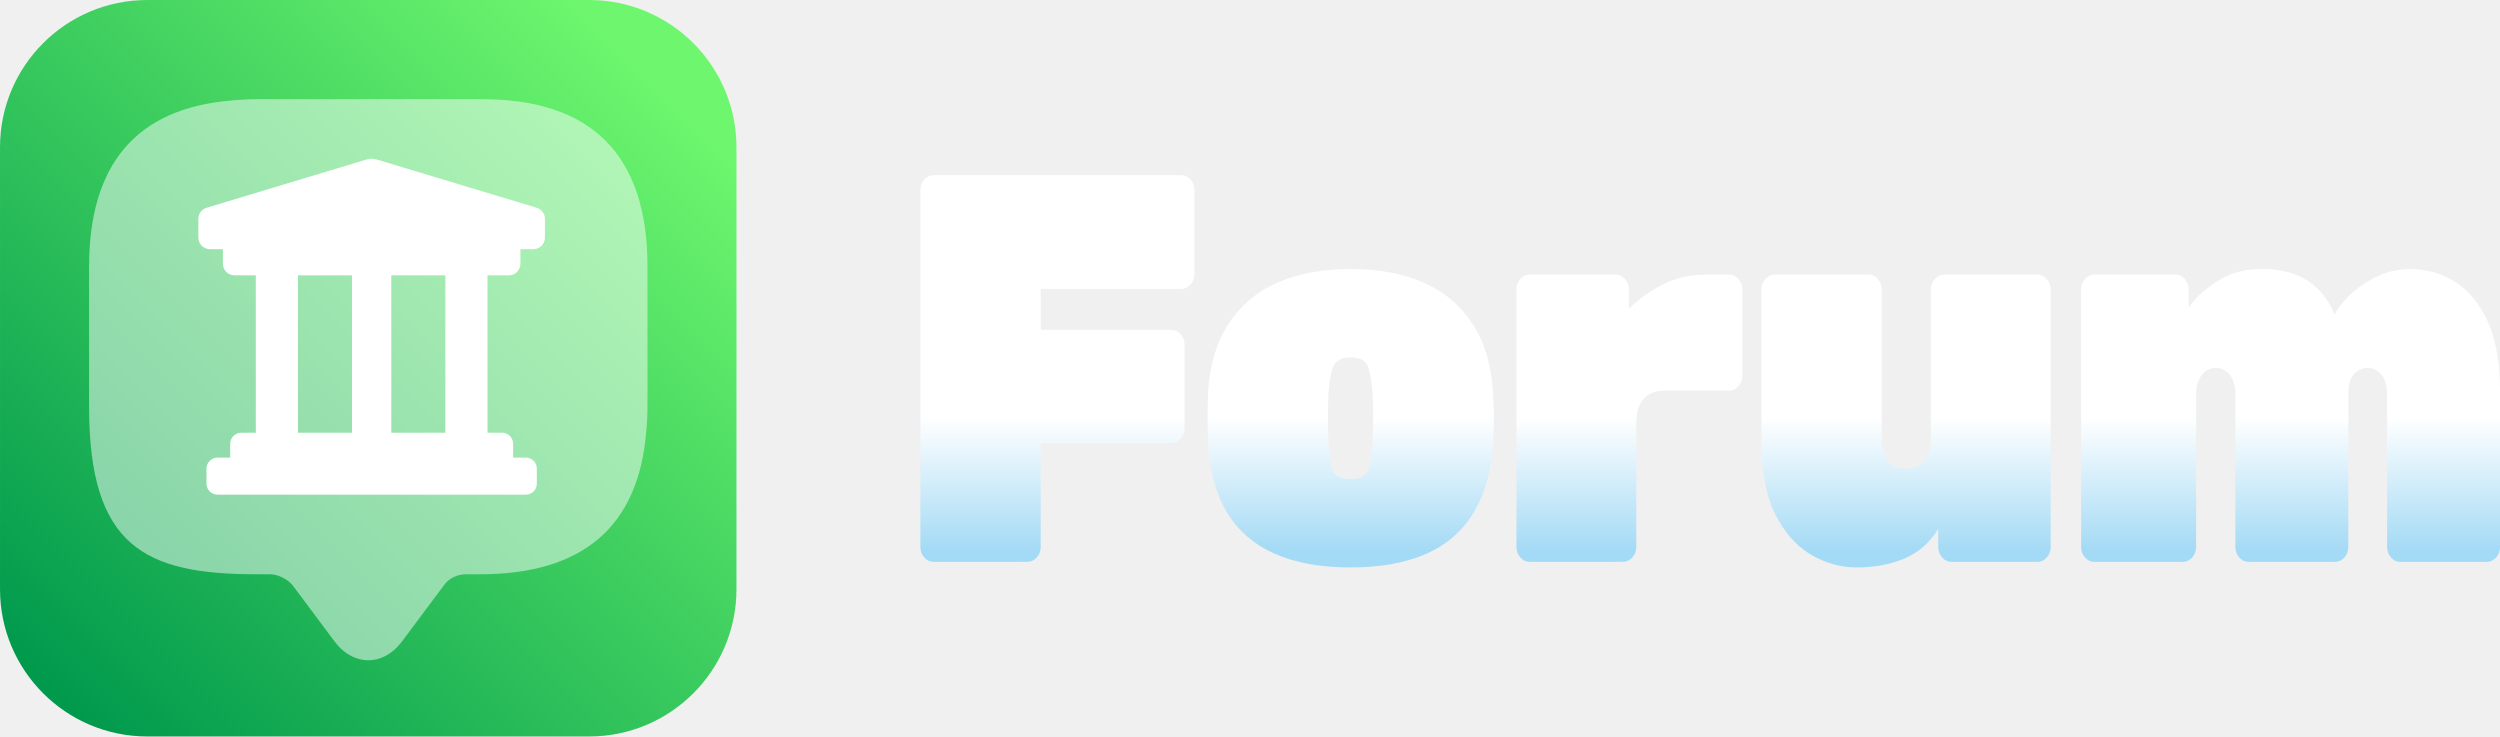
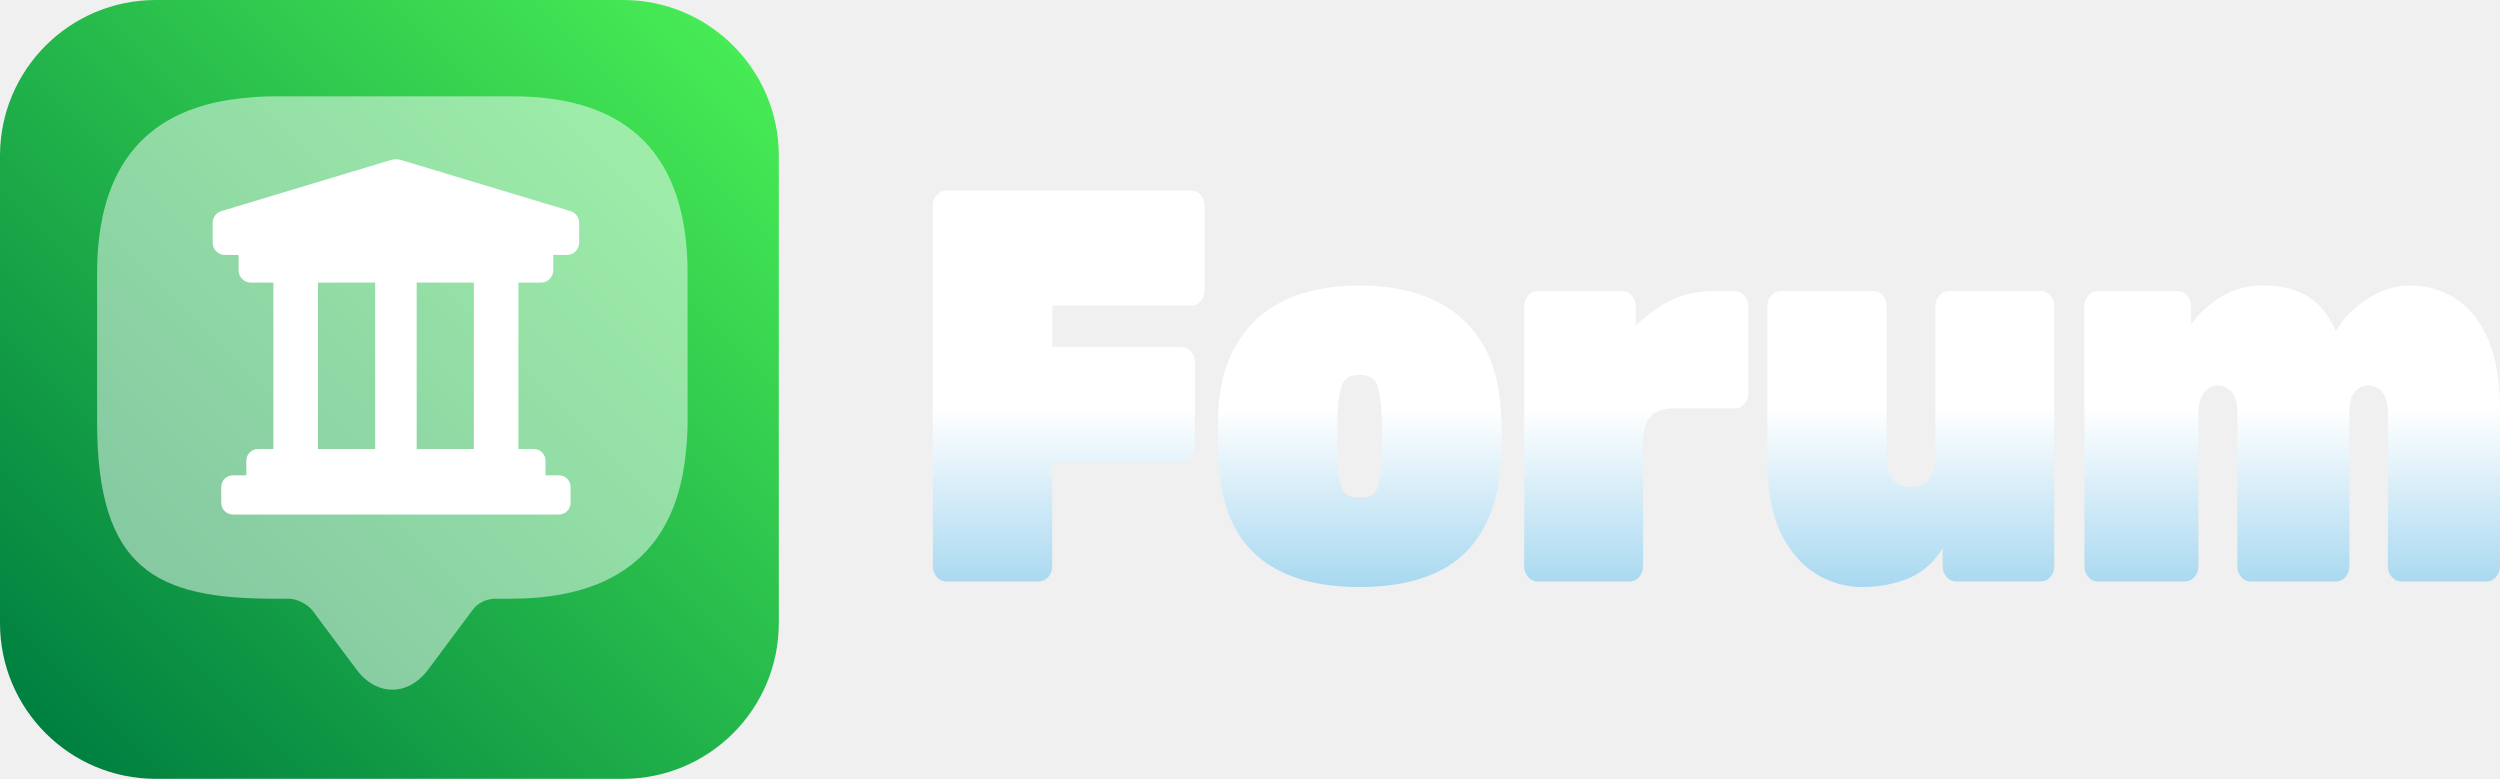
- <svg xmlns="http://www.w3.org/2000/svg" xmlns:xlink="http://www.w3.org/1999/xlink" width="848.657" height="250" viewBox="0 0 224.54 66.146" version="1.1" id="svg5" xml:space="preserve">
+ <svg xmlns="http://www.w3.org/2000/svg" xmlns:xlink="http://www.w3.org/1999/xlink" width="802.498" height="250" viewBox="0 0 212.328 66.146" version="1.1" id="svg5" xml:space="preserve">
  <defs id="defs2">
-     <linearGradient id="linearGradient11240">
-       <stop style="stop-color:#00994d;stop-opacity:1;" offset="0" id="stop11236" />
-       <stop style="stop-color:#6ef76e;stop-opacity:1;" offset="0.953" id="stop11238" />
+     <linearGradient id="linearGradient9181">
+       <stop style="stop-color:#9edcfa;stop-opacity:1;" offset="0.049" id="stop9177" />
+       <stop style="stop-color:#ffffff;stop-opacity:1;" offset="0.399" id="stop9179" />
    </linearGradient>
-     <linearGradient id="linearGradient52032">
-       <stop style="stop-color:#9fcadf;stop-opacity:1;" offset="0" id="stop52028" />
-       <stop style="stop-color:#ffffff;stop-opacity:1;" offset="0.399" id="stop52030" />
+     <linearGradient id="linearGradient9175">
+       <stop style="stop-color:#a8d8f0;stop-opacity:1;" offset="0" id="stop9171" />
+       <stop style="stop-color:#ffffff;stop-opacity:1;" offset="0.51" id="stop9173" />
    </linearGradient>
-     <linearGradient id="linearGradient28003">
-       <stop style="stop-color:#a3daf5;stop-opacity:1;" offset="0.049" id="stop27999" />
-       <stop style="stop-color:#ffffff;stop-opacity:1;" offset="0.399" id="stop28001" />
+     <linearGradient id="linearGradient997">
+       <stop style="stop-color:#008040;stop-opacity:1;" offset="0" id="stop993" />
+       <stop style="stop-color:#47eb55;stop-opacity:1;" offset="1" id="stop995" />
    </linearGradient>
    <style id="style6568">.cls-1{fill:none;}.cls-2{clip-path:url(#clip-path);}</style>
    <style id="style6568-5">.cls-1{fill:none;}.cls-2{clip-path:url(#clip-path);}</style>
    <style id="style6568-9">.cls-1{fill:none;}.cls-2{clip-path:url(#clip-path);}</style>
-     <linearGradient xlink:href="#linearGradient52032" id="linearGradient28005" x1="211.406" y1="630.684" x2="211.406" y2="616.977" gradientUnits="userSpaceOnUse" />
-     <linearGradient xlink:href="#linearGradient28003" id="linearGradient42581" gradientUnits="userSpaceOnUse" x1="211.406" y1="630.684" x2="211.406" y2="617.378" />
-     <linearGradient xlink:href="#linearGradient28003" id="linearGradient42583" gradientUnits="userSpaceOnUse" x1="211.406" y1="630.684" x2="211.406" y2="617.378" />
-     <linearGradient xlink:href="#linearGradient28003" id="linearGradient42585" gradientUnits="userSpaceOnUse" x1="211.406" y1="630.684" x2="211.406" y2="617.378" />
-     <linearGradient xlink:href="#linearGradient28003" id="linearGradient42587" gradientUnits="userSpaceOnUse" x1="211.406" y1="630.684" x2="211.406" y2="617.378" />
-     <linearGradient xlink:href="#linearGradient28003" id="linearGradient42589" gradientUnits="userSpaceOnUse" x1="211.406" y1="630.684" x2="211.406" y2="617.378" />
-     <linearGradient xlink:href="#linearGradient11240" id="linearGradient43182" gradientUnits="userSpaceOnUse" gradientTransform="matrix(0.6451905,0,0,0.6451906,87.32494,230.688)" x1="211.292" y1="762.624" x2="301.672" y2="672.244" />
    <style id="style22571">.cls-1{fill:#84d0f7;}.cls-2{fill:#aa392d;}.cls-3{fill:#7c211a;}.cls-4{fill:#e59973;}.cls-5{fill:#2d2d2d;}.cls-6{opacity:0.2;}.cls-7{opacity:0.3;}</style>
    <style id="style23309">
      .cls-1 {
        fill: none;
      }
    </style>
+     <linearGradient xlink:href="#linearGradient997" id="linearGradient7511" gradientUnits="userSpaceOnUse" gradientTransform="matrix(0.6451905,0,0,0.6451906,88.66183,230.7303)" x1="211.292" y1="762.624" x2="301.672" y2="672.244" />
+     <linearGradient xlink:href="#linearGradient9181" id="linearGradient7519" x1="183.223" y1="668.237" x2="244.859" y2="668.237" gradientUnits="userSpaceOnUse" />
+     <linearGradient xlink:href="#linearGradient9175" id="linearGradient9162" x1="216.428" y1="675.019" x2="216.428" y2="663.048" gradientUnits="userSpaceOnUse" />
  </defs>
-   <g id="layer1" transform="translate(-218.8405,-659.6025)">
-     <g aria-label="Forum" transform="matrix(2.301802,0,0,2.589714,-118.8881,-922.4272)" id="g24732" style="font-weight:900;font-size:19.162px;font-family:Rubik;-inkscape-font-specification:'Rubik Heavy';letter-spacing:-0.539px;fill:url(#linearGradient28005);fill-opacity:1;stroke-width:38.792">
-       <path d="m 183.154,630.377 q -0.211,0 -0.364,-0.153 -0.153,-0.153 -0.153,-0.364 v -12.379 q 0,-0.211 0.153,-0.364 0.153,-0.153 0.364,-0.153 h 9.658 q 0.211,0 0.364,0.153 0.153,0.153 0.153,0.364 v 2.913 q 0,0.211 -0.153,0.364 -0.153,0.153 -0.364,0.153 h -5.48 v 1.418 h 5.097 q 0.211,0 0.364,0.153 0.153,0.153 0.153,0.364 v 2.893 q 0,0.211 -0.153,0.364 -0.153,0.153 -0.364,0.153 h -5.097 v 3.602 q 0,0.211 -0.153,0.364 -0.153,0.153 -0.364,0.153 z" id="path24722" style="fill:url(#linearGradient42581);fill-opacity:1" />
-       <path d="m 199.421,630.569 q -1.763,0 -2.97,-0.479 -1.207,-0.479 -1.859,-1.437 -0.632,-0.958 -0.728,-2.357 -0.019,-0.441 -0.019,-0.901 0,-0.479 0.019,-0.901 0.096,-1.418 0.786,-2.357 0.69,-0.958 1.897,-1.437 1.207,-0.479 2.874,-0.479 1.667,0 2.874,0.479 1.207,0.479 1.897,1.437 0.69,0.939 0.786,2.357 0.038,0.422 0.038,0.901 0,0.46 -0.038,0.901 -0.096,1.399 -0.747,2.357 -0.632,0.958 -1.84,1.437 -1.207,0.479 -2.97,0.479 z m 0,-3.066 q 0.556,0 0.69,-0.307 0.134,-0.326 0.172,-0.996 0.019,-0.287 0.019,-0.805 0,-0.517 -0.019,-0.805 -0.038,-0.632 -0.172,-0.958 -0.134,-0.345 -0.69,-0.345 -0.537,0 -0.69,0.345 -0.134,0.326 -0.172,0.958 -0.019,0.287 -0.019,0.805 0,0.517 0.019,0.805 0.038,0.671 0.172,0.996 0.153,0.307 0.69,0.307 z" id="path24724" style="fill:url(#linearGradient42583);fill-opacity:1" />
-       <path d="m 206.413,630.377 q -0.211,0 -0.364,-0.153 -0.153,-0.153 -0.153,-0.364 v -8.93 q 0,-0.211 0.153,-0.364 0.153,-0.153 0.364,-0.153 h 3.353 q 0.211,0 0.364,0.153 0.153,0.153 0.153,0.364 v 0.671 q 0.613,-0.537 1.361,-0.862 0.766,-0.326 1.629,-0.326 h 0.92 q 0.211,0 0.364,0.153 0.153,0.153 0.153,0.364 v 2.989 q 0,0.211 -0.153,0.364 -0.153,0.153 -0.364,0.153 h -2.472 q -0.575,0 -0.862,0.287 -0.287,0.287 -0.287,0.862 v 4.273 q 0,0.211 -0.153,0.364 -0.153,0.153 -0.364,0.153 z" style="letter-spacing:-0.269px;fill:url(#linearGradient42585);fill-opacity:1" id="path24726" />
-       <path d="m 219.173,630.569 q -0.958,0 -1.82,-0.46 -0.843,-0.46 -1.38,-1.418 -0.517,-0.958 -0.517,-2.472 v -5.289 q 0,-0.211 0.153,-0.364 0.153,-0.153 0.364,-0.153 h 3.66 q 0.211,0 0.364,0.153 0.153,0.153 0.153,0.364 v 5.155 q 0,1.054 0.958,1.054 0.46,0 0.709,-0.268 0.249,-0.268 0.249,-0.786 v -5.155 q 0,-0.211 0.153,-0.364 0.153,-0.153 0.364,-0.153 h 3.641 q 0.211,0 0.364,0.153 0.153,0.153 0.153,0.364 v 8.93 q 0,0.211 -0.153,0.364 -0.153,0.153 -0.364,0.153 h -3.353 q -0.211,0 -0.364,-0.153 -0.153,-0.153 -0.153,-0.364 v -0.632 q -0.479,0.709 -1.322,1.035 -0.843,0.307 -1.859,0.307 z" id="path24728" style="fill:url(#linearGradient42587);fill-opacity:1" />
-       <path d="m 228.446,630.377 q -0.211,0 -0.364,-0.153 -0.153,-0.153 -0.153,-0.364 v -8.93 q 0,-0.211 0.153,-0.364 0.153,-0.153 0.364,-0.153 h 3.162 q 0.211,0 0.364,0.153 0.153,0.153 0.153,0.364 v 0.632 q 0.326,-0.441 1.016,-0.862 0.709,-0.441 1.648,-0.479 2.261,-0.077 3.028,1.571 0.441,-0.671 1.246,-1.111 0.805,-0.46 1.686,-0.46 0.977,0 1.763,0.441 0.805,0.441 1.284,1.38 0.479,0.939 0.479,2.453 v 5.365 q 0,0.211 -0.153,0.364 -0.153,0.153 -0.364,0.153 h -3.373 q -0.211,0 -0.364,-0.153 -0.153,-0.153 -0.153,-0.364 v -5.27 q 0,-0.307 -0.096,-0.517 -0.096,-0.211 -0.268,-0.307 -0.153,-0.115 -0.402,-0.115 -0.23,0 -0.402,0.115 -0.172,0.096 -0.268,0.307 -0.077,0.211 -0.077,0.517 v 5.27 q 0,0.211 -0.153,0.364 -0.153,0.153 -0.364,0.153 h -3.373 q -0.211,0 -0.364,-0.153 -0.153,-0.153 -0.153,-0.364 v -5.27 q 0,-0.307 -0.096,-0.517 -0.096,-0.211 -0.268,-0.307 -0.153,-0.115 -0.402,-0.115 -0.23,0 -0.402,0.115 -0.172,0.115 -0.268,0.326 -0.096,0.192 -0.096,0.498 v 5.27 q 0,0.211 -0.153,0.364 -0.153,0.153 -0.364,0.153 z" id="path24730" style="fill:url(#linearGradient42589);fill-opacity:1" />
+   <g id="layer1" transform="translate(-220.1774,-659.6447)">
+     <g aria-label="Forum" transform="matrix(2.15947,0,0,2.474576,-96.26062,-960.9335)" id="g7495" style="font-weight:900;font-size:19.162px;font-family:Rubik;-inkscape-font-specification:'Rubik Heavy';letter-spacing:-0.539px;fill:url(#linearGradient7519);fill-opacity:1;stroke-width:38.792">
+       <path id="path7485" style="fill:url(#linearGradient9162);fill-opacity:1" d="m 183.74,661.434 c -0.141,0 -0.262,0.051 -0.364,0.153 -0.102,0.102 -0.153,0.223 -0.153,0.364 v 12.379 c 0,0.141 0.051,0.262 0.153,0.364 0.102,0.102 0.223,0.153 0.364,0.153 h 3.66 c 0.141,0 0.262,-0.051 0.364,-0.153 0.102,-0.102 0.153,-0.223 0.153,-0.364 v -3.603 h 5.097 c 0.141,0 0.262,-0.051 0.364,-0.153 0.102,-0.102 0.153,-0.223 0.153,-0.364 v -2.894 c 0,-0.141 -0.051,-0.262 -0.153,-0.364 -0.102,-0.102 -0.224,-0.153 -0.364,-0.153 h -5.097 v -1.418 h 5.48 c 0.141,0 0.262,-0.051 0.364,-0.153 0.102,-0.102 0.153,-0.223 0.153,-0.364 v -2.913 c 0,-0.141 -0.051,-0.262 -0.153,-0.364 -0.102,-0.102 -0.223,-0.153 -0.364,-0.153 z m 51.774,3.254 c -0.046,4.7e-4 -0.093,0.002 -0.14,0.003 -0.626,0.026 -1.175,0.185 -1.648,0.479 -0.46,0.281 -0.798,0.568 -1.016,0.862 v -0.632 c 0,-0.141 -0.051,-0.262 -0.153,-0.364 -0.102,-0.102 -0.224,-0.153 -0.364,-0.153 h -3.162 c -0.141,0 -0.262,0.051 -0.364,0.153 -0.102,0.102 -0.153,0.223 -0.153,0.364 v 8.93 c 0,0.141 0.051,0.262 0.153,0.364 0.102,0.102 0.223,0.153 0.364,0.153 h 3.449 c 0.141,0 0.262,-0.051 0.364,-0.153 0.102,-0.102 0.153,-0.223 0.153,-0.364 v -5.27 c 0,-0.204 0.032,-0.371 0.096,-0.498 0.064,-0.141 0.153,-0.249 0.268,-0.326 0.115,-0.077 0.249,-0.115 0.402,-0.115 0.166,0 0.3,0.038 0.403,0.115 0.115,0.064 0.204,0.166 0.268,0.307 0.064,0.141 0.096,0.313 0.096,0.517 v 5.27 c 0,0.141 0.051,0.262 0.153,0.364 0.102,0.102 0.223,0.153 0.364,0.153 h 3.373 c 0.141,0 0.262,-0.051 0.364,-0.153 0.102,-0.102 0.153,-0.223 0.153,-0.364 v -5.27 c 0,-0.204 0.025,-0.377 0.077,-0.517 0.064,-0.141 0.153,-0.243 0.268,-0.307 0.115,-0.077 0.249,-0.115 0.403,-0.115 0.166,0 0.3,0.038 0.402,0.115 0.115,0.064 0.204,0.166 0.268,0.307 0.064,0.141 0.096,0.313 0.096,0.517 v 5.27 c 0,0.141 0.051,0.262 0.153,0.364 0.102,0.102 0.224,0.153 0.364,0.153 h 3.372 c 0.141,0 0.262,-0.051 0.364,-0.153 0.102,-0.102 0.153,-0.223 0.153,-0.364 v -5.365 c 0,-1.009 -0.16,-1.827 -0.479,-2.453 -0.319,-0.626 -0.747,-1.086 -1.284,-1.38 -0.524,-0.294 -1.111,-0.441 -1.763,-0.441 -0.588,0 -1.15,0.153 -1.686,0.46 -0.537,0.294 -0.952,0.664 -1.246,1.111 -0.495,-1.064 -1.458,-1.589 -2.888,-1.574 z m -35.507,0.003 c -1.111,0 -2.069,0.16 -2.874,0.479 -0.805,0.319 -1.437,0.798 -1.897,1.437 -0.46,0.626 -0.722,1.412 -0.786,2.357 -0.013,0.281 -0.019,0.581 -0.019,0.901 0,0.307 0.006,0.607 0.019,0.901 0.064,0.933 0.307,1.718 0.728,2.357 0.434,0.639 1.054,1.118 1.859,1.437 0.805,0.319 1.795,0.479 2.97,0.479 1.175,0 2.165,-0.16 2.97,-0.479 0.805,-0.319 1.418,-0.798 1.84,-1.437 0.434,-0.639 0.683,-1.424 0.747,-2.357 0.025,-0.294 0.038,-0.594 0.038,-0.901 0,-0.319 -0.013,-0.62 -0.038,-0.901 -0.064,-0.945 -0.326,-1.731 -0.786,-2.357 -0.46,-0.639 -1.092,-1.118 -1.897,-1.437 -0.805,-0.319 -1.763,-0.479 -2.874,-0.479 z m 6.992,0.192 c -0.141,0 -0.262,0.051 -0.364,0.153 -0.102,0.102 -0.153,0.223 -0.153,0.364 v 8.93 c 0,0.141 0.051,0.262 0.153,0.364 0.102,0.102 0.223,0.153 0.364,0.153 h 3.641 c 0.141,0 0.262,-0.051 0.364,-0.153 0.102,-0.102 0.153,-0.223 0.153,-0.364 v -4.273 c 0,-0.383 0.096,-0.671 0.287,-0.862 0.192,-0.192 0.479,-0.287 0.862,-0.287 h 2.472 c 0.141,0 0.262,-0.051 0.364,-0.153 0.102,-0.102 0.153,-0.223 0.153,-0.364 v -2.989 c 0,-0.141 -0.051,-0.262 -0.153,-0.364 -0.102,-0.102 -0.224,-0.153 -0.364,-0.153 h -0.92 c -0.575,0 -1.118,0.109 -1.629,0.326 -0.498,0.217 -0.952,0.505 -1.36,0.862 v -0.671 c 0,-0.141 -0.051,-0.262 -0.153,-0.364 -0.102,-0.102 -0.224,-0.153 -0.364,-0.153 z m 9.561,0 c -0.141,0 -0.262,0.051 -0.364,0.153 -0.102,0.102 -0.153,0.223 -0.153,0.364 v 5.289 c 0,1.009 0.172,1.833 0.517,2.472 0.358,0.639 0.817,1.111 1.38,1.418 0.575,0.307 1.182,0.46 1.82,0.46 0.677,0 1.297,-0.102 1.859,-0.307 0.562,-0.217 1.003,-0.562 1.322,-1.035 v 0.632 c 0,0.141 0.051,0.262 0.153,0.364 0.102,0.102 0.224,0.153 0.364,0.153 h 3.353 c 0.141,0 0.262,-0.051 0.364,-0.153 0.102,-0.102 0.153,-0.223 0.153,-0.364 v -8.93 c 0,-0.141 -0.051,-0.262 -0.153,-0.364 -0.102,-0.102 -0.223,-0.153 -0.364,-0.153 h -3.641 c -0.141,0 -0.262,0.051 -0.364,0.153 -0.102,0.102 -0.153,0.223 -0.153,0.364 v 5.155 c 0,0.345 -0.083,0.607 -0.249,0.786 -0.166,0.179 -0.402,0.268 -0.709,0.268 -0.639,0 -0.958,-0.351 -0.958,-1.054 v -5.155 c 0,-0.141 -0.051,-0.262 -0.153,-0.364 -0.102,-0.102 -0.223,-0.153 -0.364,-0.153 z m -16.553,2.874 c 0.37,0 0.6,0.115 0.69,0.345 0.089,0.217 0.147,0.537 0.173,0.958 0.013,0.192 0.019,0.46 0.019,0.805 0,0.345 -0.006,0.613 -0.019,0.805 -0.025,0.447 -0.083,0.779 -0.173,0.996 -0.089,0.204 -0.319,0.307 -0.69,0.307 -0.358,0 -0.588,-0.102 -0.69,-0.307 -0.089,-0.217 -0.147,-0.549 -0.172,-0.996 -0.013,-0.192 -0.019,-0.46 -0.019,-0.805 0,-0.345 0.006,-0.613 0.019,-0.805 0.025,-0.422 0.083,-0.741 0.172,-0.958 0.102,-0.23 0.332,-0.345 0.69,-0.345 z" />
    </g>
-     <rect style="fill:url(#linearGradient43182);fill-opacity:1;stroke-width:4.147" id="rect43168" width="66.146" height="66.146" x="218.841" y="659.603" rx="13.229" ry="13.229" />
-     <path d="m 276.994,683.523 v 12.568 c 0,0.8 -0.04,1.601 -0.12,2.362 -0.72,8.486 -5.724,12.729 -14.93,12.729 h -1.241 c -0.801,0 -1.561,0.36 -2.001,1.001 l -3.763,5.043 c -1.681,2.241 -4.363,2.241 -6.044,0 l -3.762,-5.043 c -0.4,-0.52 -1.321,-1.001 -2.001,-1.001 h -1.241 c -10.047,0 -15.05,-2.482 -15.05,-15.05 v -12.568 c 0,-9.206 4.243,-14.209 12.728,-14.93 0.76,-0.08 1.561,-0.12 2.362,-0.12 h 20.134 c 9.887,-0.04 14.93,5.003 14.93,15.01 z" fill="#292d32" id="path43170" style="fill:#fefeff;fill-opacity:0.5;stroke-width:4.003" />
-     <g style="fill:#c2d3d6;fill-opacity:1" id="g43180" transform="matrix(0.03190418,0,0,0.03190418,237.8293,674.7995)">
-       <g id="g43178" style="fill:#c2d3d6;fill-opacity:1">
-         <g id="g43176" style="fill:#c2d3d6;fill-opacity:1" transform="translate(-15.40002,-34.74367)">
-           <path d="m 900.408,846.609 h -35.711 v -38.92 c 0,-17.183 -13.87,-31.053 -31.053,-31.053 H 792.653 V 329.053 H 674.028 V 776.636 H 521.765 V 329.053 H 411.215 V 776.636 H 258.95 V 329.053 H 140.326 V 776.636 H 99.335 c -17.183,0 -31.053,13.87 -31.053,31.053 v 38.92 H 32.571 c -17.183,0 -31.053,13.87 -31.053,31.053 v 42.233 c 0,17.183 13.87,31.053 31.053,31.053 h 867.838 c 17.183,0 31.053,-13.87 31.053,-31.053 v -42.233 c 0,-17.183 -13.87,-31.053 -31.053,-31.053 z" id="path43172" style="fill:#ffffff;fill-opacity:1;stroke-width:1.035" />
-           <path d="m 11.339,259.941 h 36.36 v 40.932 c 0,18.071 14.587,32.659 32.659,32.659 H 466.49 852.622 c 18.071,0 32.659,-14.587 32.659,-32.659 v -40.932 h 36.36 c 18.071,0 32.659,-14.587 32.659,-32.659 v -52.798 c 0,-14.37 -9.472,-27.107 -23.189,-31.243 L 480.64,7.381 c -4.571,-1.415 -9.361,-2.068 -14.151,-2.068 -4.789,0 -9.471,0.653 -14.152,2.068 L 1.868,143.241 C -11.958,147.377 -21.32,160.114 -21.32,174.484 V 227.282 c 0,17.962 14.587,32.659 32.659,32.659 z" id="path43174" style="fill:#ffffff;fill-opacity:1;stroke-width:1.089" />
+     <rect style="fill:url(#linearGradient7511);fill-opacity:1;stroke-width:4.147" id="rect7497" width="66.146" height="66.146" x="220.177" y="659.645" rx="13.229" ry="13.229" />
+     <path d="m 278.575,682.836 v 12.568 c 0,0.8 -0.04,1.601 -0.12,2.362 -0.72,8.485 -5.724,12.728 -14.93,12.728 h -1.241 c -0.8,0 -1.561,0.36 -2.001,1.001 l -3.762,5.043 c -1.681,2.241 -4.363,2.241 -6.044,0 l -3.762,-5.043 c -0.4,-0.52 -1.321,-1.001 -2.001,-1.001 h -1.241 c -10.046,0 -15.05,-2.482 -15.05,-15.05 v -12.568 c 0,-9.206 4.243,-14.209 12.728,-14.929 0.76,-0.08 1.561,-0.12 2.361,-0.12 h 20.133 c 9.886,-0.04 14.93,5.003 14.93,15.01 z" fill="#292d32" id="path7499" style="fill:#fefeff;fill-opacity:0.5;stroke-width:4.003" />
+     <g style="fill:#c2d3d6;fill-opacity:1" id="g7509" transform="matrix(0.03190323,0,0,0.03190323,239.4115,674.1127)">
+       <g id="g7507" style="fill:#c2d3d6;fill-opacity:1">
+         <g id="g7505" style="fill:#c2d3d6;fill-opacity:1" transform="translate(-15.40002,-34.74367)">
+           <path d="m 900.408,846.609 h -35.711 v -38.92 c 0,-17.183 -13.87,-31.053 -31.053,-31.053 H 792.653 V 329.053 H 674.028 V 776.636 H 521.765 V 329.053 H 411.215 V 776.636 H 258.95 V 329.053 H 140.326 V 776.636 H 99.335 c -17.183,0 -31.053,13.87 -31.053,31.053 v 38.92 H 32.571 c -17.183,0 -31.053,13.87 -31.053,31.053 v 42.233 c 0,17.183 13.87,31.053 31.053,31.053 h 867.838 c 17.183,0 31.053,-13.87 31.053,-31.053 v -42.233 c 0,-17.183 -13.87,-31.053 -31.053,-31.053 z" id="path7501" style="fill:#ffffff;fill-opacity:1;stroke-width:1.035" />
+           <path d="m 11.339,259.941 h 36.36 v 40.932 c 0,18.071 14.587,32.659 32.659,32.659 H 466.49 852.622 c 18.071,0 32.659,-14.587 32.659,-32.659 v -40.932 h 36.36 c 18.071,0 32.659,-14.587 32.659,-32.659 v -52.798 c 0,-14.37 -9.472,-27.107 -23.189,-31.243 L 480.64,7.381 c -4.571,-1.415 -9.361,-2.068 -14.151,-2.068 -4.789,0 -9.471,0.653 -14.152,2.068 L 1.868,143.241 C -11.958,147.377 -21.32,160.114 -21.32,174.484 V 227.282 c 0,17.962 14.587,32.659 32.659,32.659 z" id="path7503" style="fill:#ffffff;fill-opacity:1;stroke-width:1.089" />
        </g>
      </g>
    </g>
  </g>
  <style type="text/css" id="style1941">
	.st0{fill:none;stroke:#000000;stroke-width:2;stroke-linecap:round;stroke-linejoin:round;stroke-miterlimit:10;}
</style>
  <style type="text/css" id="style1941-0">
	.st0{fill:none;stroke:#000000;stroke-width:2;stroke-linecap:round;stroke-linejoin:round;stroke-miterlimit:10;}
</style>
  <style type="text/css" id="style1941-7">
	.st0{fill:none;stroke:#000000;stroke-width:2;stroke-linecap:round;stroke-linejoin:round;stroke-miterlimit:10;}
</style>
  <style type="text/css" id="style22485">
	.st0{fill:none;stroke:#6C3DB7;stroke-width:4;stroke-linecap:round;stroke-linejoin:round;stroke-miterlimit:10;}
	.st1{fill:none;stroke:#1F992A;stroke-width:4;stroke-linecap:round;stroke-linejoin:round;stroke-miterlimit:10;}
	.st2{fill:none;stroke:#6A83BA;stroke-width:4;stroke-linecap:round;stroke-linejoin:round;stroke-miterlimit:10;}
	.st3{fill:#8A8AFF;stroke:#8A8AFF;stroke-width:2;stroke-linecap:round;stroke-linejoin:round;stroke-miterlimit:10;}
	.st4{fill:#6C3DB7;stroke:#6C3DB7;stroke-width:2;stroke-linecap:round;stroke-linejoin:round;stroke-miterlimit:10;}
	.st5{fill:#A576FF;stroke:#A576FF;stroke-width:2;stroke-linecap:round;stroke-linejoin:round;stroke-miterlimit:10;}
	.st6{fill:#F2BB41;stroke:#F2BB41;stroke-width:2;stroke-linecap:round;stroke-linejoin:round;stroke-miterlimit:10;}
	.st7{fill:#E08838;stroke:#E08838;stroke-width:2;stroke-linecap:round;stroke-linejoin:round;stroke-miterlimit:10;}
	.st8{fill:#1F992A;stroke:#1F992A;stroke-width:2;stroke-linecap:round;stroke-linejoin:round;stroke-miterlimit:10;}
	.st9{fill:#5EC11E;stroke:#5EC11E;stroke-width:2;stroke-linecap:round;stroke-linejoin:round;stroke-miterlimit:10;}
	.st10{fill:#E3FAFF;stroke:#E3FAFF;stroke-width:2;stroke-linecap:round;stroke-linejoin:round;stroke-miterlimit:10;}
	.st11{fill:#FF5093;stroke:#FF5093;stroke-width:2;stroke-linecap:round;stroke-linejoin:round;stroke-miterlimit:10;}
	.st12{fill:#B7257F;stroke:#B7257F;stroke-width:2;stroke-linecap:round;stroke-linejoin:round;stroke-miterlimit:10;}
	.st13{fill:#5189E5;stroke:#5189E5;stroke-width:2;stroke-linecap:round;stroke-linejoin:round;stroke-miterlimit:10;}
	.st14{fill:#6EBAFF;stroke:#6EBAFF;stroke-width:2;stroke-linecap:round;stroke-linejoin:round;stroke-miterlimit:10;}
	.st15{fill:#EDD977;stroke:#EDD977;stroke-width:2;stroke-linecap:round;stroke-linejoin:round;stroke-miterlimit:10;}
	.st16{fill:#8C43FF;stroke:#8C43FF;stroke-width:2;stroke-linecap:round;stroke-linejoin:round;stroke-miterlimit:10;}
	.st17{fill:#5252BA;stroke:#5252BA;stroke-width:2;stroke-linecap:round;stroke-linejoin:round;stroke-miterlimit:10;}
	.st18{fill:none;stroke:#E3FAFF;stroke-width:4;stroke-linecap:round;stroke-linejoin:round;stroke-miterlimit:10;}
	.st19{fill:#354C75;stroke:#354C75;stroke-width:2;stroke-linecap:round;stroke-linejoin:round;stroke-miterlimit:10;}
</style>
  <style type="text/css" id="style23106">
	.st0{fill:none;stroke:#000000;stroke-width:2;stroke-linecap:round;stroke-linejoin:round;stroke-miterlimit:10;}
	.st1{fill:none;stroke:#000000;stroke-width:2;stroke-linejoin:round;stroke-miterlimit:10;}
</style>
</svg>
